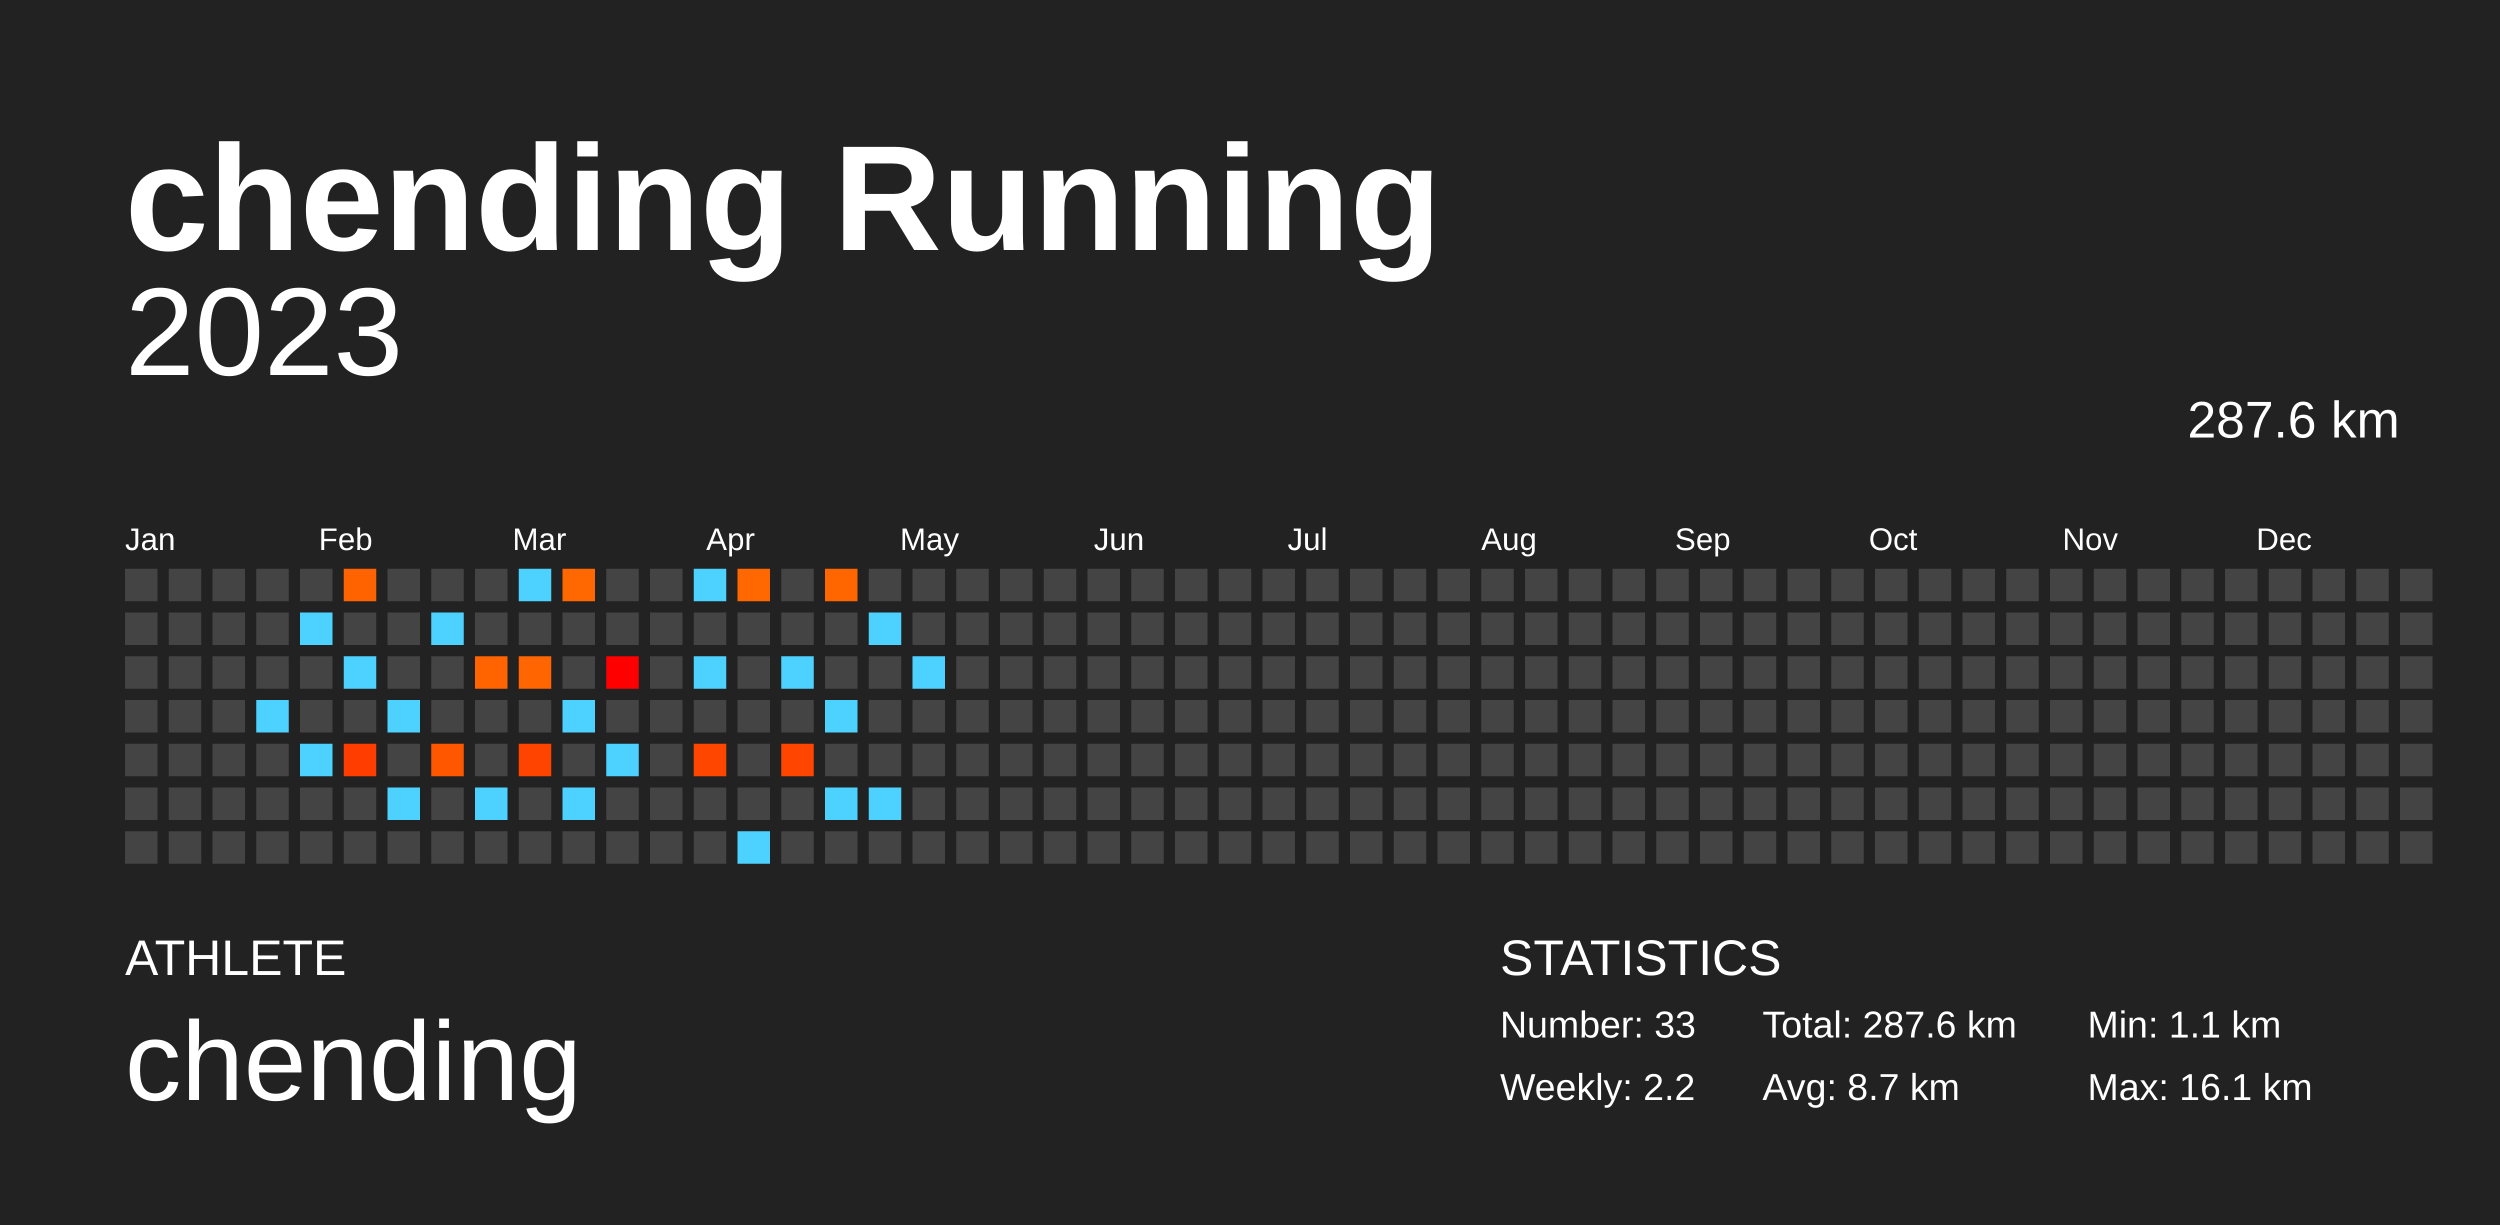
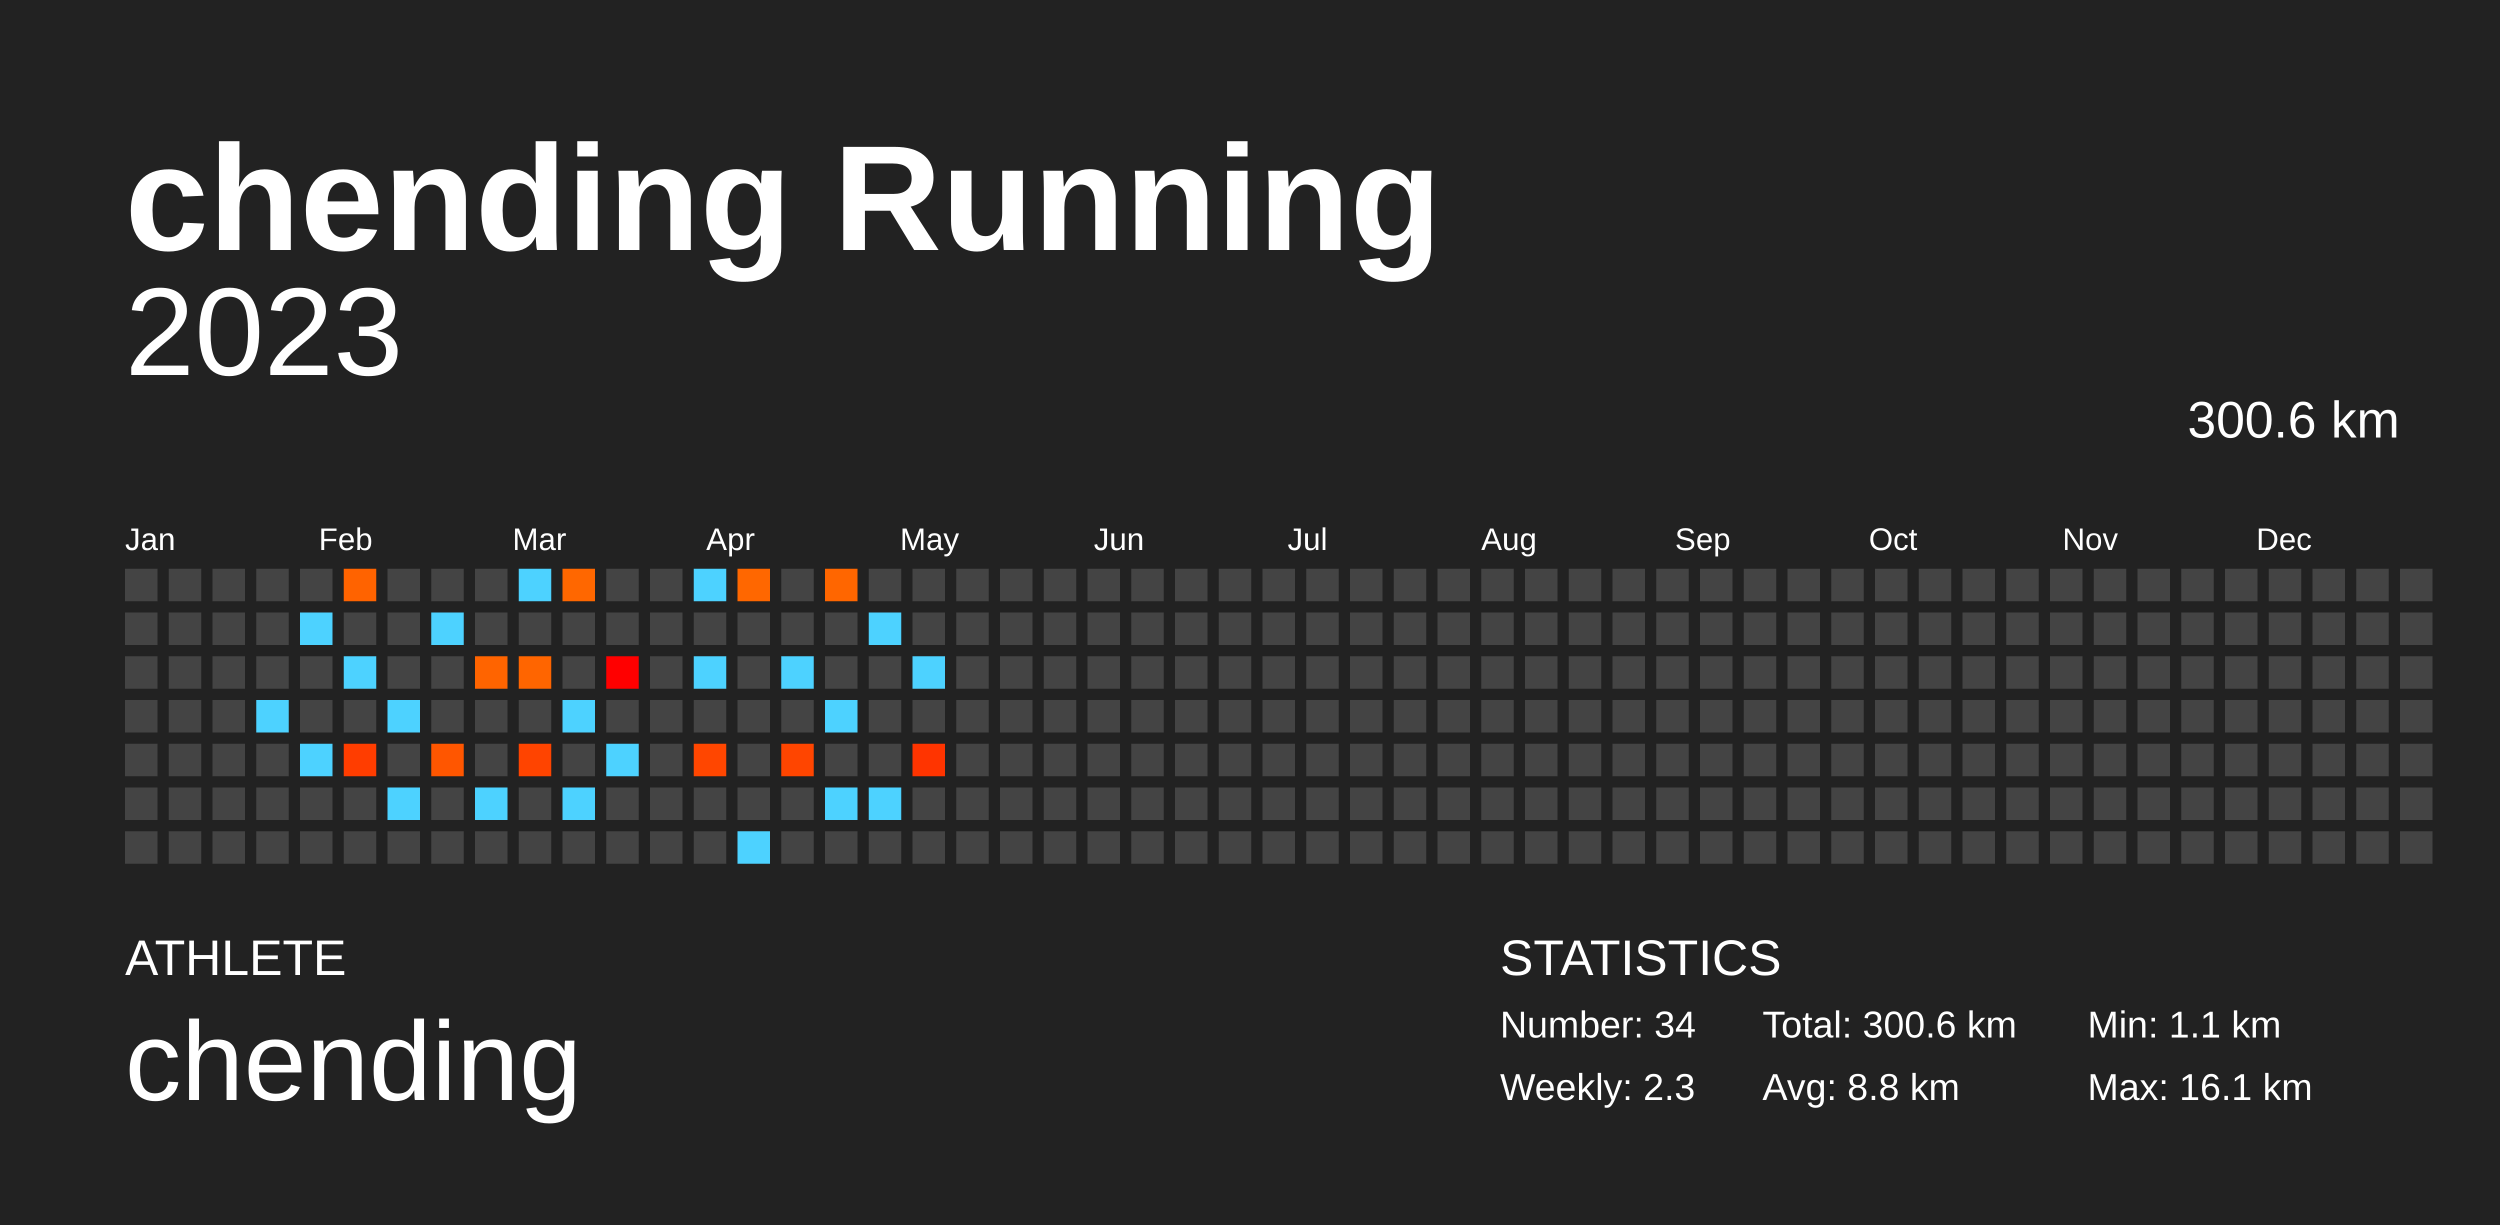
<svg xmlns="http://www.w3.org/2000/svg" baseProfile="full" height="98mm" version="1.1" viewBox="0,0,200,98" width="200mm">
  <defs />
  <rect fill="#222222" height="98" width="200" x="0" y="0" />
  <text fill="#FFFFFF" style="font-size:12px; font-family:Arial; font-weight:bold;" x="10" y="20">chending Running</text>
  <text fill="#FFFFFF" style="font-size:4px; font-family:Arial" x="10" y="78">ATHLETE</text>
  <text fill="#FFFFFF" style="font-size:9px; font-family:Arial" x="10" y="88">chending</text>
  <text fill="#FFFFFF" style="font-size:4px; font-family:Arial" x="120" y="78">STATISTICS</text>
-   <text fill="#FFFFFF" style="font-size:3px; font-family:Arial" x="120" y="83">Number: 33</text>
-   <text fill="#FFFFFF" style="font-size:3px; font-family:Arial" x="120" y="88">Weekly: 2.2</text>
-   <text fill="#FFFFFF" style="font-size:3px; font-family:Arial" x="141" y="83">Total: 287.6 km</text>
-   <text fill="#FFFFFF" style="font-size:3px; font-family:Arial" x="141" y="88">Avg: 8.7 km</text>
+   <text fill="#FFFFFF" style="font-size:3px; font-family:Arial" x="120" y="83">Number: 34</text>
+   <text fill="#FFFFFF" style="font-size:3px; font-family:Arial" x="120" y="88">Weekly: 2.3</text>
+   <text fill="#FFFFFF" style="font-size:3px; font-family:Arial" x="141" y="83">Total: 300.6 km</text>
+   <text fill="#FFFFFF" style="font-size:3px; font-family:Arial" x="141" y="88">Avg: 8.8 km</text>
  <text fill="#FFFFFF" style="font-size:3px; font-family:Arial" x="167" y="83">Min: 1.1 km</text>
  <text fill="#FFFFFF" style="font-size:3px; font-family:Arial" x="167" y="88">Max: 16.1 km</text>
  <text alignment-baseline="hanging" fill="#FFFFFF" style="font-size:10.0px; font-family:Arial;" x="10" y="30">2023</text>
-   <text alignment-baseline="hanging" fill="#FFFFFF" style="font-size:4.125px; font-family:Arial;" x="175" y="35">287.6 km</text>
+   <text alignment-baseline="hanging" fill="#FFFFFF" style="font-size:4.125px; font-family:Arial;" x="175" y="35">300.6 km</text>
  <text fill="#FFFFFF" style="font-size:2.5px; font-family:Arial" x="10.0" y="44">Jan</text>
  <text fill="#FFFFFF" style="font-size:2.5px; font-family:Arial" x="25.5" y="44">Feb</text>
  <text fill="#FFFFFF" style="font-size:2.5px; font-family:Arial" x="41.0" y="44">Mar</text>
  <text fill="#FFFFFF" style="font-size:2.5px; font-family:Arial" x="56.5" y="44">Apr</text>
  <text fill="#FFFFFF" style="font-size:2.5px; font-family:Arial" x="72.0" y="44">May</text>
  <text fill="#FFFFFF" style="font-size:2.5px; font-family:Arial" x="87.5" y="44">Jun</text>
  <text fill="#FFFFFF" style="font-size:2.5px; font-family:Arial" x="103.0" y="44">Jul</text>
  <text fill="#FFFFFF" style="font-size:2.5px; font-family:Arial" x="118.5" y="44">Aug</text>
  <text fill="#FFFFFF" style="font-size:2.5px; font-family:Arial" x="134.0" y="44">Sep</text>
  <text fill="#FFFFFF" style="font-size:2.5px; font-family:Arial" x="149.5" y="44">Oct</text>
  <text fill="#FFFFFF" style="font-size:2.5px; font-family:Arial" x="165.0" y="44">Nov</text>
  <text fill="#FFFFFF" style="font-size:2.5px; font-family:Arial" x="180.5" y="44">Dec</text>
  <rect fill="#444444" height="2.6" width="2.6" x="10.0" y="45.5" />
  <rect fill="#444444" height="2.6" width="2.6" x="10.0" y="49.0" />
  <rect fill="#444444" height="2.6" width="2.6" x="10.0" y="52.5" />
  <rect fill="#444444" height="2.6" width="2.6" x="10.0" y="56.0" />
  <rect fill="#444444" height="2.6" width="2.6" x="10.0" y="59.5" />
  <rect fill="#444444" height="2.6" width="2.6" x="10.0" y="63.0" />
  <rect fill="#444444" height="2.6" width="2.6" x="10.0" y="66.5" />
  <rect fill="#444444" height="2.6" width="2.6" x="13.5" y="45.5" />
  <rect fill="#444444" height="2.6" width="2.6" x="13.5" y="49.0" />
  <rect fill="#444444" height="2.6" width="2.6" x="13.5" y="52.5" />
  <rect fill="#444444" height="2.6" width="2.6" x="13.5" y="56.0" />
  <rect fill="#444444" height="2.6" width="2.6" x="13.5" y="59.5" />
  <rect fill="#444444" height="2.6" width="2.6" x="13.5" y="63.0" />
  <rect fill="#444444" height="2.6" width="2.6" x="13.5" y="66.5" />
  <rect fill="#444444" height="2.6" width="2.6" x="17.0" y="45.5" />
  <rect fill="#444444" height="2.6" width="2.6" x="17.0" y="49.0" />
  <rect fill="#444444" height="2.6" width="2.6" x="17.0" y="52.5" />
  <rect fill="#444444" height="2.6" width="2.6" x="17.0" y="56.0" />
  <rect fill="#444444" height="2.6" width="2.6" x="17.0" y="59.5" />
  <rect fill="#444444" height="2.6" width="2.6" x="17.0" y="63.0" />
  <rect fill="#444444" height="2.6" width="2.6" x="17.0" y="66.5" />
  <rect fill="#444444" height="2.6" width="2.6" x="20.5" y="45.5" />
  <rect fill="#444444" height="2.6" width="2.6" x="20.5" y="49.0" />
  <rect fill="#444444" height="2.6" width="2.6" x="20.5" y="52.5" />
  <rect fill="#4dd2ff" height="2.6" width="2.6" x="20.5" y="56.0" />
  <rect fill="#444444" height="2.6" width="2.6" x="20.5" y="59.5" />
  <rect fill="#444444" height="2.6" width="2.6" x="20.5" y="63.0" />
  <rect fill="#444444" height="2.6" width="2.6" x="20.5" y="66.5" />
  <rect fill="#444444" height="2.6" width="2.6" x="24.0" y="45.5" />
  <rect fill="#4dd2ff" height="2.6" width="2.6" x="24.0" y="49.0" />
  <rect fill="#444444" height="2.6" width="2.6" x="24.0" y="52.5" />
  <rect fill="#444444" height="2.6" width="2.6" x="24.0" y="56.0" />
  <rect fill="#4dd2ff" height="2.6" width="2.6" x="24.0" y="59.5" />
  <rect fill="#444444" height="2.6" width="2.6" x="24.0" y="63.0" />
  <rect fill="#444444" height="2.6" width="2.6" x="24.0" y="66.5" />
  <rect fill="#ff6300" height="2.6" width="2.6" x="27.5" y="45.5" />
  <rect fill="#444444" height="2.6" width="2.6" x="27.5" y="49.0" />
  <rect fill="#4dd2ff" height="2.6" width="2.6" x="27.5" y="52.5" />
  <rect fill="#444444" height="2.6" width="2.6" x="27.5" y="56.0" />
  <rect fill="#ff3d00" height="2.6" width="2.6" x="27.5" y="59.5" />
  <rect fill="#444444" height="2.6" width="2.6" x="27.5" y="63.0" />
  <rect fill="#444444" height="2.6" width="2.6" x="27.5" y="66.5" />
  <rect fill="#444444" height="2.6" width="2.6" x="31.0" y="45.5" />
  <rect fill="#444444" height="2.6" width="2.6" x="31.0" y="49.0" />
  <rect fill="#444444" height="2.6" width="2.6" x="31.0" y="52.5" />
  <rect fill="#4dd2ff" height="2.6" width="2.6" x="31.0" y="56.0" />
  <rect fill="#444444" height="2.6" width="2.6" x="31.0" y="59.5" />
  <rect fill="#4dd2ff" height="2.6" width="2.6" x="31.0" y="63.0" />
  <rect fill="#444444" height="2.6" width="2.6" x="31.0" y="66.5" />
  <rect fill="#444444" height="2.6" width="2.6" x="34.5" y="45.5" />
  <rect fill="#4dd2ff" height="2.6" width="2.6" x="34.5" y="49.0" />
  <rect fill="#444444" height="2.6" width="2.6" x="34.5" y="52.5" />
  <rect fill="#444444" height="2.6" width="2.6" x="34.5" y="56.0" />
  <rect fill="#ff5600" height="2.6" width="2.6" x="34.5" y="59.5" />
  <rect fill="#444444" height="2.6" width="2.6" x="34.5" y="63.0" />
  <rect fill="#444444" height="2.6" width="2.6" x="34.5" y="66.5" />
  <rect fill="#444444" height="2.6" width="2.6" x="38.0" y="45.5" />
  <rect fill="#444444" height="2.6" width="2.6" x="38.0" y="49.0" />
  <rect fill="#ff6400" height="2.6" width="2.6" x="38.0" y="52.5" />
  <rect fill="#444444" height="2.6" width="2.6" x="38.0" y="56.0" />
  <rect fill="#444444" height="2.6" width="2.6" x="38.0" y="59.5" />
  <rect fill="#4dd2ff" height="2.6" width="2.6" x="38.0" y="63.0" />
  <rect fill="#444444" height="2.6" width="2.6" x="38.0" y="66.5" />
  <rect fill="#4dd2ff" height="2.6" width="2.6" x="41.5" y="45.5" />
  <rect fill="#444444" height="2.6" width="2.6" x="41.5" y="49.0" />
  <rect fill="#ff6500" height="2.6" width="2.6" x="41.5" y="52.5" />
  <rect fill="#444444" height="2.6" width="2.6" x="41.5" y="56.0" />
  <rect fill="#ff4400" height="2.6" width="2.6" x="41.5" y="59.5" />
  <rect fill="#444444" height="2.6" width="2.6" x="41.5" y="63.0" />
  <rect fill="#444444" height="2.6" width="2.6" x="41.5" y="66.5" />
  <rect fill="#ff6700" height="2.6" width="2.6" x="45.0" y="45.5" />
  <rect fill="#444444" height="2.6" width="2.6" x="45.0" y="49.0" />
  <rect fill="#444444" height="2.6" width="2.6" x="45.0" y="52.5" />
  <rect fill="#4dd2ff" height="2.6" width="2.6" x="45.0" y="56.0" />
  <rect fill="#444444" height="2.6" width="2.6" x="45.0" y="59.5" />
  <rect fill="#4dd2ff" height="2.6" width="2.6" x="45.0" y="63.0" />
  <rect fill="#444444" height="2.6" width="2.6" x="45.0" y="66.5" />
  <rect fill="#444444" height="2.6" width="2.6" x="48.5" y="45.5" />
  <rect fill="#444444" height="2.6" width="2.6" x="48.5" y="49.0" />
  <rect fill="#ff0000" height="2.6" width="2.6" x="48.5" y="52.5" />
  <rect fill="#444444" height="2.6" width="2.6" x="48.5" y="56.0" />
  <rect fill="#4dd2ff" height="2.6" width="2.6" x="48.5" y="59.5" />
  <rect fill="#444444" height="2.6" width="2.6" x="48.5" y="63.0" />
  <rect fill="#444444" height="2.6" width="2.6" x="48.5" y="66.5" />
  <rect fill="#444444" height="2.6" width="2.6" x="52.0" y="45.5" />
  <rect fill="#444444" height="2.6" width="2.6" x="52.0" y="49.0" />
  <rect fill="#444444" height="2.6" width="2.6" x="52.0" y="52.5" />
  <rect fill="#444444" height="2.6" width="2.6" x="52.0" y="56.0" />
  <rect fill="#444444" height="2.6" width="2.6" x="52.0" y="59.5" />
  <rect fill="#444444" height="2.6" width="2.6" x="52.0" y="63.0" />
  <rect fill="#444444" height="2.6" width="2.6" x="52.0" y="66.5" />
  <rect fill="#4dd2ff" height="2.6" width="2.6" x="55.5" y="45.5" />
  <rect fill="#444444" height="2.6" width="2.6" x="55.5" y="49.0" />
  <rect fill="#4dd2ff" height="2.6" width="2.6" x="55.5" y="52.5" />
  <rect fill="#444444" height="2.6" width="2.6" x="55.5" y="56.0" />
  <rect fill="#ff4600" height="2.6" width="2.6" x="55.5" y="59.5" />
  <rect fill="#444444" height="2.6" width="2.6" x="55.5" y="63.0" />
  <rect fill="#444444" height="2.6" width="2.6" x="55.5" y="66.5" />
  <rect fill="#ff6700" height="2.6" width="2.6" x="59.0" y="45.5" />
  <rect fill="#444444" height="2.6" width="2.6" x="59.0" y="49.0" />
  <rect fill="#444444" height="2.6" width="2.6" x="59.0" y="52.5" />
  <rect fill="#444444" height="2.6" width="2.6" x="59.0" y="56.0" />
  <rect fill="#444444" height="2.6" width="2.6" x="59.0" y="59.5" />
  <rect fill="#444444" height="2.6" width="2.6" x="59.0" y="63.0" />
  <rect fill="#4dd2ff" height="2.6" width="2.6" x="59.0" y="66.5" />
  <rect fill="#444444" height="2.6" width="2.6" x="62.5" y="45.5" />
  <rect fill="#444444" height="2.6" width="2.6" x="62.5" y="49.0" />
  <rect fill="#4dd2ff" height="2.6" width="2.6" x="62.5" y="52.5" />
  <rect fill="#444444" height="2.6" width="2.6" x="62.5" y="56.0" />
  <rect fill="#ff4500" height="2.6" width="2.6" x="62.5" y="59.5" />
  <rect fill="#444444" height="2.6" width="2.6" x="62.5" y="63.0" />
  <rect fill="#444444" height="2.6" width="2.6" x="62.5" y="66.5" />
  <rect fill="#ff6600" height="2.6" width="2.6" x="66.0" y="45.5" />
  <rect fill="#444444" height="2.6" width="2.6" x="66.0" y="49.0" />
  <rect fill="#444444" height="2.6" width="2.6" x="66.0" y="52.5" />
  <rect fill="#4dd2ff" height="2.6" width="2.6" x="66.0" y="56.0" />
  <rect fill="#444444" height="2.6" width="2.6" x="66.0" y="59.5" />
  <rect fill="#4dd2ff" height="2.6" width="2.6" x="66.0" y="63.0" />
  <rect fill="#444444" height="2.6" width="2.6" x="66.0" y="66.5" />
  <rect fill="#444444" height="2.6" width="2.6" x="69.5" y="45.5" />
  <rect fill="#4dd2ff" height="2.6" width="2.6" x="69.5" y="49.0" />
  <rect fill="#444444" height="2.6" width="2.6" x="69.5" y="52.5" />
  <rect fill="#444444" height="2.6" width="2.6" x="69.5" y="56.0" />
  <rect fill="#444444" height="2.6" width="2.6" x="69.5" y="59.5" />
  <rect fill="#4dd2ff" height="2.6" width="2.6" x="69.5" y="63.0" />
  <rect fill="#444444" height="2.6" width="2.6" x="69.5" y="66.5" />
  <rect fill="#444444" height="2.6" width="2.6" x="73.0" y="45.5" />
  <rect fill="#444444" height="2.6" width="2.6" x="73.0" y="49.0" />
  <rect fill="#4dd2ff" height="2.6" width="2.6" x="73.0" y="52.5" />
  <rect fill="#444444" height="2.6" width="2.6" x="73.0" y="56.0" />
-   <rect fill="#444444" height="2.6" width="2.6" x="73.0" y="59.5" />
+   <rect fill="#ff3400" height="2.6" width="2.6" x="73.0" y="59.5" />
  <rect fill="#444444" height="2.6" width="2.6" x="73.0" y="63.0" />
  <rect fill="#444444" height="2.6" width="2.6" x="73.0" y="66.5" />
  <rect fill="#444444" height="2.6" width="2.6" x="76.5" y="45.5" />
  <rect fill="#444444" height="2.6" width="2.6" x="76.5" y="49.0" />
  <rect fill="#444444" height="2.6" width="2.6" x="76.5" y="52.5" />
  <rect fill="#444444" height="2.6" width="2.6" x="76.5" y="56.0" />
  <rect fill="#444444" height="2.6" width="2.6" x="76.5" y="59.5" />
  <rect fill="#444444" height="2.6" width="2.6" x="76.5" y="63.0" />
  <rect fill="#444444" height="2.6" width="2.6" x="76.5" y="66.5" />
  <rect fill="#444444" height="2.6" width="2.6" x="80.0" y="45.5" />
  <rect fill="#444444" height="2.6" width="2.6" x="80.0" y="49.0" />
  <rect fill="#444444" height="2.6" width="2.6" x="80.0" y="52.5" />
  <rect fill="#444444" height="2.6" width="2.6" x="80.0" y="56.0" />
  <rect fill="#444444" height="2.6" width="2.6" x="80.0" y="59.5" />
  <rect fill="#444444" height="2.6" width="2.6" x="80.0" y="63.0" />
  <rect fill="#444444" height="2.6" width="2.6" x="80.0" y="66.5" />
  <rect fill="#444444" height="2.6" width="2.6" x="83.5" y="45.5" />
  <rect fill="#444444" height="2.6" width="2.6" x="83.5" y="49.0" />
  <rect fill="#444444" height="2.6" width="2.6" x="83.5" y="52.5" />
  <rect fill="#444444" height="2.6" width="2.6" x="83.5" y="56.0" />
  <rect fill="#444444" height="2.6" width="2.6" x="83.5" y="59.5" />
  <rect fill="#444444" height="2.6" width="2.6" x="83.5" y="63.0" />
  <rect fill="#444444" height="2.6" width="2.6" x="83.5" y="66.5" />
  <rect fill="#444444" height="2.6" width="2.6" x="87.0" y="45.5" />
  <rect fill="#444444" height="2.6" width="2.6" x="87.0" y="49.0" />
  <rect fill="#444444" height="2.6" width="2.6" x="87.0" y="52.5" />
  <rect fill="#444444" height="2.6" width="2.6" x="87.0" y="56.0" />
  <rect fill="#444444" height="2.6" width="2.6" x="87.0" y="59.5" />
  <rect fill="#444444" height="2.6" width="2.6" x="87.0" y="63.0" />
  <rect fill="#444444" height="2.6" width="2.6" x="87.0" y="66.5" />
  <rect fill="#444444" height="2.6" width="2.6" x="90.5" y="45.5" />
  <rect fill="#444444" height="2.6" width="2.6" x="90.5" y="49.0" />
  <rect fill="#444444" height="2.6" width="2.6" x="90.5" y="52.5" />
  <rect fill="#444444" height="2.6" width="2.6" x="90.5" y="56.0" />
  <rect fill="#444444" height="2.6" width="2.6" x="90.5" y="59.5" />
  <rect fill="#444444" height="2.6" width="2.6" x="90.5" y="63.0" />
  <rect fill="#444444" height="2.6" width="2.6" x="90.5" y="66.5" />
  <rect fill="#444444" height="2.6" width="2.6" x="94.0" y="45.5" />
  <rect fill="#444444" height="2.6" width="2.6" x="94.0" y="49.0" />
  <rect fill="#444444" height="2.6" width="2.6" x="94.0" y="52.5" />
  <rect fill="#444444" height="2.6" width="2.6" x="94.0" y="56.0" />
  <rect fill="#444444" height="2.6" width="2.6" x="94.0" y="59.5" />
  <rect fill="#444444" height="2.6" width="2.6" x="94.0" y="63.0" />
  <rect fill="#444444" height="2.6" width="2.6" x="94.0" y="66.5" />
  <rect fill="#444444" height="2.6" width="2.6" x="97.5" y="45.5" />
  <rect fill="#444444" height="2.6" width="2.6" x="97.5" y="49.0" />
  <rect fill="#444444" height="2.6" width="2.6" x="97.5" y="52.5" />
  <rect fill="#444444" height="2.6" width="2.6" x="97.5" y="56.0" />
  <rect fill="#444444" height="2.6" width="2.6" x="97.5" y="59.5" />
  <rect fill="#444444" height="2.6" width="2.6" x="97.5" y="63.0" />
  <rect fill="#444444" height="2.6" width="2.6" x="97.5" y="66.5" />
  <rect fill="#444444" height="2.6" width="2.6" x="101.0" y="45.5" />
  <rect fill="#444444" height="2.6" width="2.6" x="101.0" y="49.0" />
  <rect fill="#444444" height="2.6" width="2.6" x="101.0" y="52.5" />
  <rect fill="#444444" height="2.6" width="2.6" x="101.0" y="56.0" />
  <rect fill="#444444" height="2.6" width="2.6" x="101.0" y="59.5" />
  <rect fill="#444444" height="2.6" width="2.6" x="101.0" y="63.0" />
  <rect fill="#444444" height="2.6" width="2.6" x="101.0" y="66.5" />
  <rect fill="#444444" height="2.6" width="2.6" x="104.5" y="45.5" />
  <rect fill="#444444" height="2.6" width="2.6" x="104.5" y="49.0" />
  <rect fill="#444444" height="2.6" width="2.6" x="104.5" y="52.5" />
  <rect fill="#444444" height="2.6" width="2.6" x="104.5" y="56.0" />
  <rect fill="#444444" height="2.6" width="2.6" x="104.5" y="59.5" />
  <rect fill="#444444" height="2.6" width="2.6" x="104.5" y="63.0" />
  <rect fill="#444444" height="2.6" width="2.6" x="104.5" y="66.5" />
  <rect fill="#444444" height="2.6" width="2.6" x="108.0" y="45.5" />
  <rect fill="#444444" height="2.6" width="2.6" x="108.0" y="49.0" />
  <rect fill="#444444" height="2.6" width="2.6" x="108.0" y="52.5" />
  <rect fill="#444444" height="2.6" width="2.6" x="108.0" y="56.0" />
  <rect fill="#444444" height="2.6" width="2.6" x="108.0" y="59.5" />
  <rect fill="#444444" height="2.6" width="2.6" x="108.0" y="63.0" />
  <rect fill="#444444" height="2.6" width="2.6" x="108.0" y="66.5" />
  <rect fill="#444444" height="2.6" width="2.6" x="111.5" y="45.5" />
  <rect fill="#444444" height="2.6" width="2.6" x="111.5" y="49.0" />
  <rect fill="#444444" height="2.6" width="2.6" x="111.5" y="52.5" />
  <rect fill="#444444" height="2.6" width="2.6" x="111.5" y="56.0" />
  <rect fill="#444444" height="2.6" width="2.6" x="111.5" y="59.5" />
  <rect fill="#444444" height="2.6" width="2.6" x="111.5" y="63.0" />
  <rect fill="#444444" height="2.6" width="2.6" x="111.5" y="66.5" />
  <rect fill="#444444" height="2.6" width="2.6" x="115.0" y="45.5" />
  <rect fill="#444444" height="2.6" width="2.6" x="115.0" y="49.0" />
  <rect fill="#444444" height="2.6" width="2.6" x="115.0" y="52.5" />
  <rect fill="#444444" height="2.6" width="2.6" x="115.0" y="56.0" />
  <rect fill="#444444" height="2.6" width="2.6" x="115.0" y="59.5" />
  <rect fill="#444444" height="2.6" width="2.6" x="115.0" y="63.0" />
  <rect fill="#444444" height="2.6" width="2.6" x="115.0" y="66.5" />
  <rect fill="#444444" height="2.6" width="2.6" x="118.5" y="45.5" />
  <rect fill="#444444" height="2.6" width="2.6" x="118.5" y="49.0" />
  <rect fill="#444444" height="2.6" width="2.6" x="118.5" y="52.5" />
  <rect fill="#444444" height="2.6" width="2.6" x="118.5" y="56.0" />
  <rect fill="#444444" height="2.6" width="2.6" x="118.5" y="59.5" />
  <rect fill="#444444" height="2.6" width="2.6" x="118.5" y="63.0" />
  <rect fill="#444444" height="2.6" width="2.6" x="118.5" y="66.5" />
  <rect fill="#444444" height="2.6" width="2.6" x="122.0" y="45.5" />
  <rect fill="#444444" height="2.6" width="2.6" x="122.0" y="49.0" />
  <rect fill="#444444" height="2.6" width="2.6" x="122.0" y="52.5" />
  <rect fill="#444444" height="2.6" width="2.6" x="122.0" y="56.0" />
  <rect fill="#444444" height="2.6" width="2.6" x="122.0" y="59.5" />
  <rect fill="#444444" height="2.6" width="2.6" x="122.0" y="63.0" />
  <rect fill="#444444" height="2.6" width="2.6" x="122.0" y="66.5" />
  <rect fill="#444444" height="2.6" width="2.6" x="125.5" y="45.5" />
  <rect fill="#444444" height="2.6" width="2.6" x="125.5" y="49.0" />
  <rect fill="#444444" height="2.6" width="2.6" x="125.5" y="52.5" />
  <rect fill="#444444" height="2.6" width="2.6" x="125.5" y="56.0" />
  <rect fill="#444444" height="2.6" width="2.6" x="125.5" y="59.5" />
  <rect fill="#444444" height="2.6" width="2.6" x="125.5" y="63.0" />
  <rect fill="#444444" height="2.6" width="2.6" x="125.5" y="66.5" />
  <rect fill="#444444" height="2.6" width="2.6" x="129.0" y="45.5" />
  <rect fill="#444444" height="2.6" width="2.6" x="129.0" y="49.0" />
  <rect fill="#444444" height="2.6" width="2.6" x="129.0" y="52.5" />
  <rect fill="#444444" height="2.6" width="2.6" x="129.0" y="56.0" />
  <rect fill="#444444" height="2.6" width="2.6" x="129.0" y="59.5" />
  <rect fill="#444444" height="2.6" width="2.6" x="129.0" y="63.0" />
  <rect fill="#444444" height="2.6" width="2.6" x="129.0" y="66.5" />
  <rect fill="#444444" height="2.6" width="2.6" x="132.5" y="45.5" />
  <rect fill="#444444" height="2.6" width="2.6" x="132.5" y="49.0" />
  <rect fill="#444444" height="2.6" width="2.6" x="132.5" y="52.5" />
  <rect fill="#444444" height="2.6" width="2.6" x="132.5" y="56.0" />
  <rect fill="#444444" height="2.6" width="2.6" x="132.5" y="59.5" />
  <rect fill="#444444" height="2.6" width="2.6" x="132.5" y="63.0" />
  <rect fill="#444444" height="2.6" width="2.6" x="132.5" y="66.5" />
  <rect fill="#444444" height="2.6" width="2.6" x="136.0" y="45.5" />
  <rect fill="#444444" height="2.6" width="2.6" x="136.0" y="49.0" />
  <rect fill="#444444" height="2.6" width="2.6" x="136.0" y="52.5" />
  <rect fill="#444444" height="2.6" width="2.6" x="136.0" y="56.0" />
  <rect fill="#444444" height="2.6" width="2.6" x="136.0" y="59.5" />
  <rect fill="#444444" height="2.6" width="2.6" x="136.0" y="63.0" />
  <rect fill="#444444" height="2.6" width="2.6" x="136.0" y="66.5" />
  <rect fill="#444444" height="2.6" width="2.6" x="139.5" y="45.5" />
  <rect fill="#444444" height="2.6" width="2.6" x="139.5" y="49.0" />
  <rect fill="#444444" height="2.6" width="2.6" x="139.5" y="52.5" />
  <rect fill="#444444" height="2.6" width="2.6" x="139.5" y="56.0" />
  <rect fill="#444444" height="2.6" width="2.6" x="139.5" y="59.5" />
  <rect fill="#444444" height="2.6" width="2.6" x="139.5" y="63.0" />
  <rect fill="#444444" height="2.6" width="2.6" x="139.5" y="66.5" />
  <rect fill="#444444" height="2.6" width="2.6" x="143.0" y="45.5" />
  <rect fill="#444444" height="2.6" width="2.6" x="143.0" y="49.0" />
  <rect fill="#444444" height="2.6" width="2.6" x="143.0" y="52.5" />
  <rect fill="#444444" height="2.6" width="2.6" x="143.0" y="56.0" />
  <rect fill="#444444" height="2.6" width="2.6" x="143.0" y="59.5" />
  <rect fill="#444444" height="2.6" width="2.6" x="143.0" y="63.0" />
  <rect fill="#444444" height="2.6" width="2.6" x="143.0" y="66.5" />
  <rect fill="#444444" height="2.6" width="2.6" x="146.5" y="45.5" />
  <rect fill="#444444" height="2.6" width="2.6" x="146.5" y="49.0" />
  <rect fill="#444444" height="2.6" width="2.6" x="146.5" y="52.5" />
  <rect fill="#444444" height="2.6" width="2.6" x="146.5" y="56.0" />
  <rect fill="#444444" height="2.6" width="2.6" x="146.5" y="59.5" />
  <rect fill="#444444" height="2.6" width="2.6" x="146.5" y="63.0" />
  <rect fill="#444444" height="2.6" width="2.6" x="146.5" y="66.5" />
  <rect fill="#444444" height="2.6" width="2.6" x="150.0" y="45.5" />
  <rect fill="#444444" height="2.6" width="2.6" x="150.0" y="49.0" />
  <rect fill="#444444" height="2.6" width="2.6" x="150.0" y="52.5" />
  <rect fill="#444444" height="2.6" width="2.6" x="150.0" y="56.0" />
  <rect fill="#444444" height="2.6" width="2.6" x="150.0" y="59.5" />
  <rect fill="#444444" height="2.6" width="2.6" x="150.0" y="63.0" />
  <rect fill="#444444" height="2.6" width="2.6" x="150.0" y="66.5" />
  <rect fill="#444444" height="2.6" width="2.6" x="153.5" y="45.5" />
  <rect fill="#444444" height="2.6" width="2.6" x="153.5" y="49.0" />
  <rect fill="#444444" height="2.6" width="2.6" x="153.5" y="52.5" />
  <rect fill="#444444" height="2.6" width="2.6" x="153.5" y="56.0" />
  <rect fill="#444444" height="2.6" width="2.6" x="153.5" y="59.5" />
  <rect fill="#444444" height="2.6" width="2.6" x="153.5" y="63.0" />
  <rect fill="#444444" height="2.6" width="2.6" x="153.5" y="66.5" />
  <rect fill="#444444" height="2.6" width="2.6" x="157.0" y="45.5" />
  <rect fill="#444444" height="2.6" width="2.6" x="157.0" y="49.0" />
  <rect fill="#444444" height="2.6" width="2.6" x="157.0" y="52.5" />
  <rect fill="#444444" height="2.6" width="2.6" x="157.0" y="56.0" />
  <rect fill="#444444" height="2.6" width="2.6" x="157.0" y="59.5" />
  <rect fill="#444444" height="2.6" width="2.6" x="157.0" y="63.0" />
  <rect fill="#444444" height="2.6" width="2.6" x="157.0" y="66.5" />
  <rect fill="#444444" height="2.6" width="2.6" x="160.5" y="45.5" />
  <rect fill="#444444" height="2.6" width="2.6" x="160.5" y="49.0" />
  <rect fill="#444444" height="2.6" width="2.6" x="160.5" y="52.5" />
  <rect fill="#444444" height="2.6" width="2.6" x="160.5" y="56.0" />
  <rect fill="#444444" height="2.6" width="2.6" x="160.5" y="59.5" />
  <rect fill="#444444" height="2.6" width="2.6" x="160.5" y="63.0" />
  <rect fill="#444444" height="2.6" width="2.6" x="160.5" y="66.5" />
  <rect fill="#444444" height="2.6" width="2.6" x="164.0" y="45.5" />
  <rect fill="#444444" height="2.6" width="2.6" x="164.0" y="49.0" />
  <rect fill="#444444" height="2.6" width="2.6" x="164.0" y="52.5" />
  <rect fill="#444444" height="2.6" width="2.6" x="164.0" y="56.0" />
  <rect fill="#444444" height="2.6" width="2.6" x="164.0" y="59.5" />
  <rect fill="#444444" height="2.6" width="2.6" x="164.0" y="63.0" />
  <rect fill="#444444" height="2.6" width="2.6" x="164.0" y="66.5" />
  <rect fill="#444444" height="2.6" width="2.6" x="167.5" y="45.5" />
  <rect fill="#444444" height="2.6" width="2.6" x="167.5" y="49.0" />
  <rect fill="#444444" height="2.6" width="2.6" x="167.5" y="52.5" />
  <rect fill="#444444" height="2.6" width="2.6" x="167.5" y="56.0" />
  <rect fill="#444444" height="2.6" width="2.6" x="167.5" y="59.5" />
  <rect fill="#444444" height="2.6" width="2.6" x="167.5" y="63.0" />
  <rect fill="#444444" height="2.6" width="2.6" x="167.5" y="66.5" />
  <rect fill="#444444" height="2.6" width="2.6" x="171.0" y="45.5" />
  <rect fill="#444444" height="2.6" width="2.6" x="171.0" y="49.0" />
  <rect fill="#444444" height="2.6" width="2.6" x="171.0" y="52.5" />
  <rect fill="#444444" height="2.6" width="2.6" x="171.0" y="56.0" />
  <rect fill="#444444" height="2.6" width="2.6" x="171.0" y="59.5" />
  <rect fill="#444444" height="2.6" width="2.6" x="171.0" y="63.0" />
  <rect fill="#444444" height="2.6" width="2.6" x="171.0" y="66.5" />
  <rect fill="#444444" height="2.6" width="2.6" x="174.5" y="45.5" />
  <rect fill="#444444" height="2.6" width="2.6" x="174.5" y="49.0" />
  <rect fill="#444444" height="2.6" width="2.6" x="174.5" y="52.5" />
  <rect fill="#444444" height="2.6" width="2.6" x="174.5" y="56.0" />
  <rect fill="#444444" height="2.6" width="2.6" x="174.5" y="59.5" />
  <rect fill="#444444" height="2.6" width="2.6" x="174.5" y="63.0" />
  <rect fill="#444444" height="2.6" width="2.6" x="174.5" y="66.5" />
  <rect fill="#444444" height="2.6" width="2.6" x="178.0" y="45.5" />
  <rect fill="#444444" height="2.6" width="2.6" x="178.0" y="49.0" />
  <rect fill="#444444" height="2.6" width="2.6" x="178.0" y="52.5" />
  <rect fill="#444444" height="2.6" width="2.6" x="178.0" y="56.0" />
  <rect fill="#444444" height="2.6" width="2.6" x="178.0" y="59.5" />
  <rect fill="#444444" height="2.6" width="2.6" x="178.0" y="63.0" />
  <rect fill="#444444" height="2.6" width="2.6" x="178.0" y="66.5" />
  <rect fill="#444444" height="2.6" width="2.6" x="181.5" y="45.5" />
  <rect fill="#444444" height="2.6" width="2.6" x="181.5" y="49.0" />
  <rect fill="#444444" height="2.6" width="2.6" x="181.5" y="52.5" />
  <rect fill="#444444" height="2.6" width="2.6" x="181.5" y="56.0" />
  <rect fill="#444444" height="2.6" width="2.6" x="181.5" y="59.5" />
  <rect fill="#444444" height="2.6" width="2.6" x="181.5" y="63.0" />
  <rect fill="#444444" height="2.6" width="2.6" x="181.5" y="66.5" />
  <rect fill="#444444" height="2.6" width="2.6" x="185.0" y="45.5" />
  <rect fill="#444444" height="2.6" width="2.6" x="185.0" y="49.0" />
  <rect fill="#444444" height="2.6" width="2.6" x="185.0" y="52.5" />
  <rect fill="#444444" height="2.6" width="2.6" x="185.0" y="56.0" />
  <rect fill="#444444" height="2.6" width="2.6" x="185.0" y="59.5" />
  <rect fill="#444444" height="2.6" width="2.6" x="185.0" y="63.0" />
  <rect fill="#444444" height="2.6" width="2.6" x="185.0" y="66.5" />
  <rect fill="#444444" height="2.6" width="2.6" x="188.5" y="45.5" />
  <rect fill="#444444" height="2.6" width="2.6" x="188.5" y="49.0" />
  <rect fill="#444444" height="2.6" width="2.6" x="188.5" y="52.5" />
  <rect fill="#444444" height="2.6" width="2.6" x="188.5" y="56.0" />
  <rect fill="#444444" height="2.6" width="2.6" x="188.5" y="59.5" />
  <rect fill="#444444" height="2.6" width="2.6" x="188.5" y="63.0" />
  <rect fill="#444444" height="2.6" width="2.6" x="188.5" y="66.5" />
  <rect fill="#444444" height="2.6" width="2.6" x="192.0" y="45.5" />
  <rect fill="#444444" height="2.6" width="2.6" x="192.0" y="49.0" />
  <rect fill="#444444" height="2.6" width="2.6" x="192.0" y="52.5" />
  <rect fill="#444444" height="2.6" width="2.6" x="192.0" y="56.0" />
  <rect fill="#444444" height="2.6" width="2.6" x="192.0" y="59.5" />
  <rect fill="#444444" height="2.6" width="2.6" x="192.0" y="63.0" />
  <rect fill="#444444" height="2.6" width="2.6" x="192.0" y="66.5" />
</svg>
